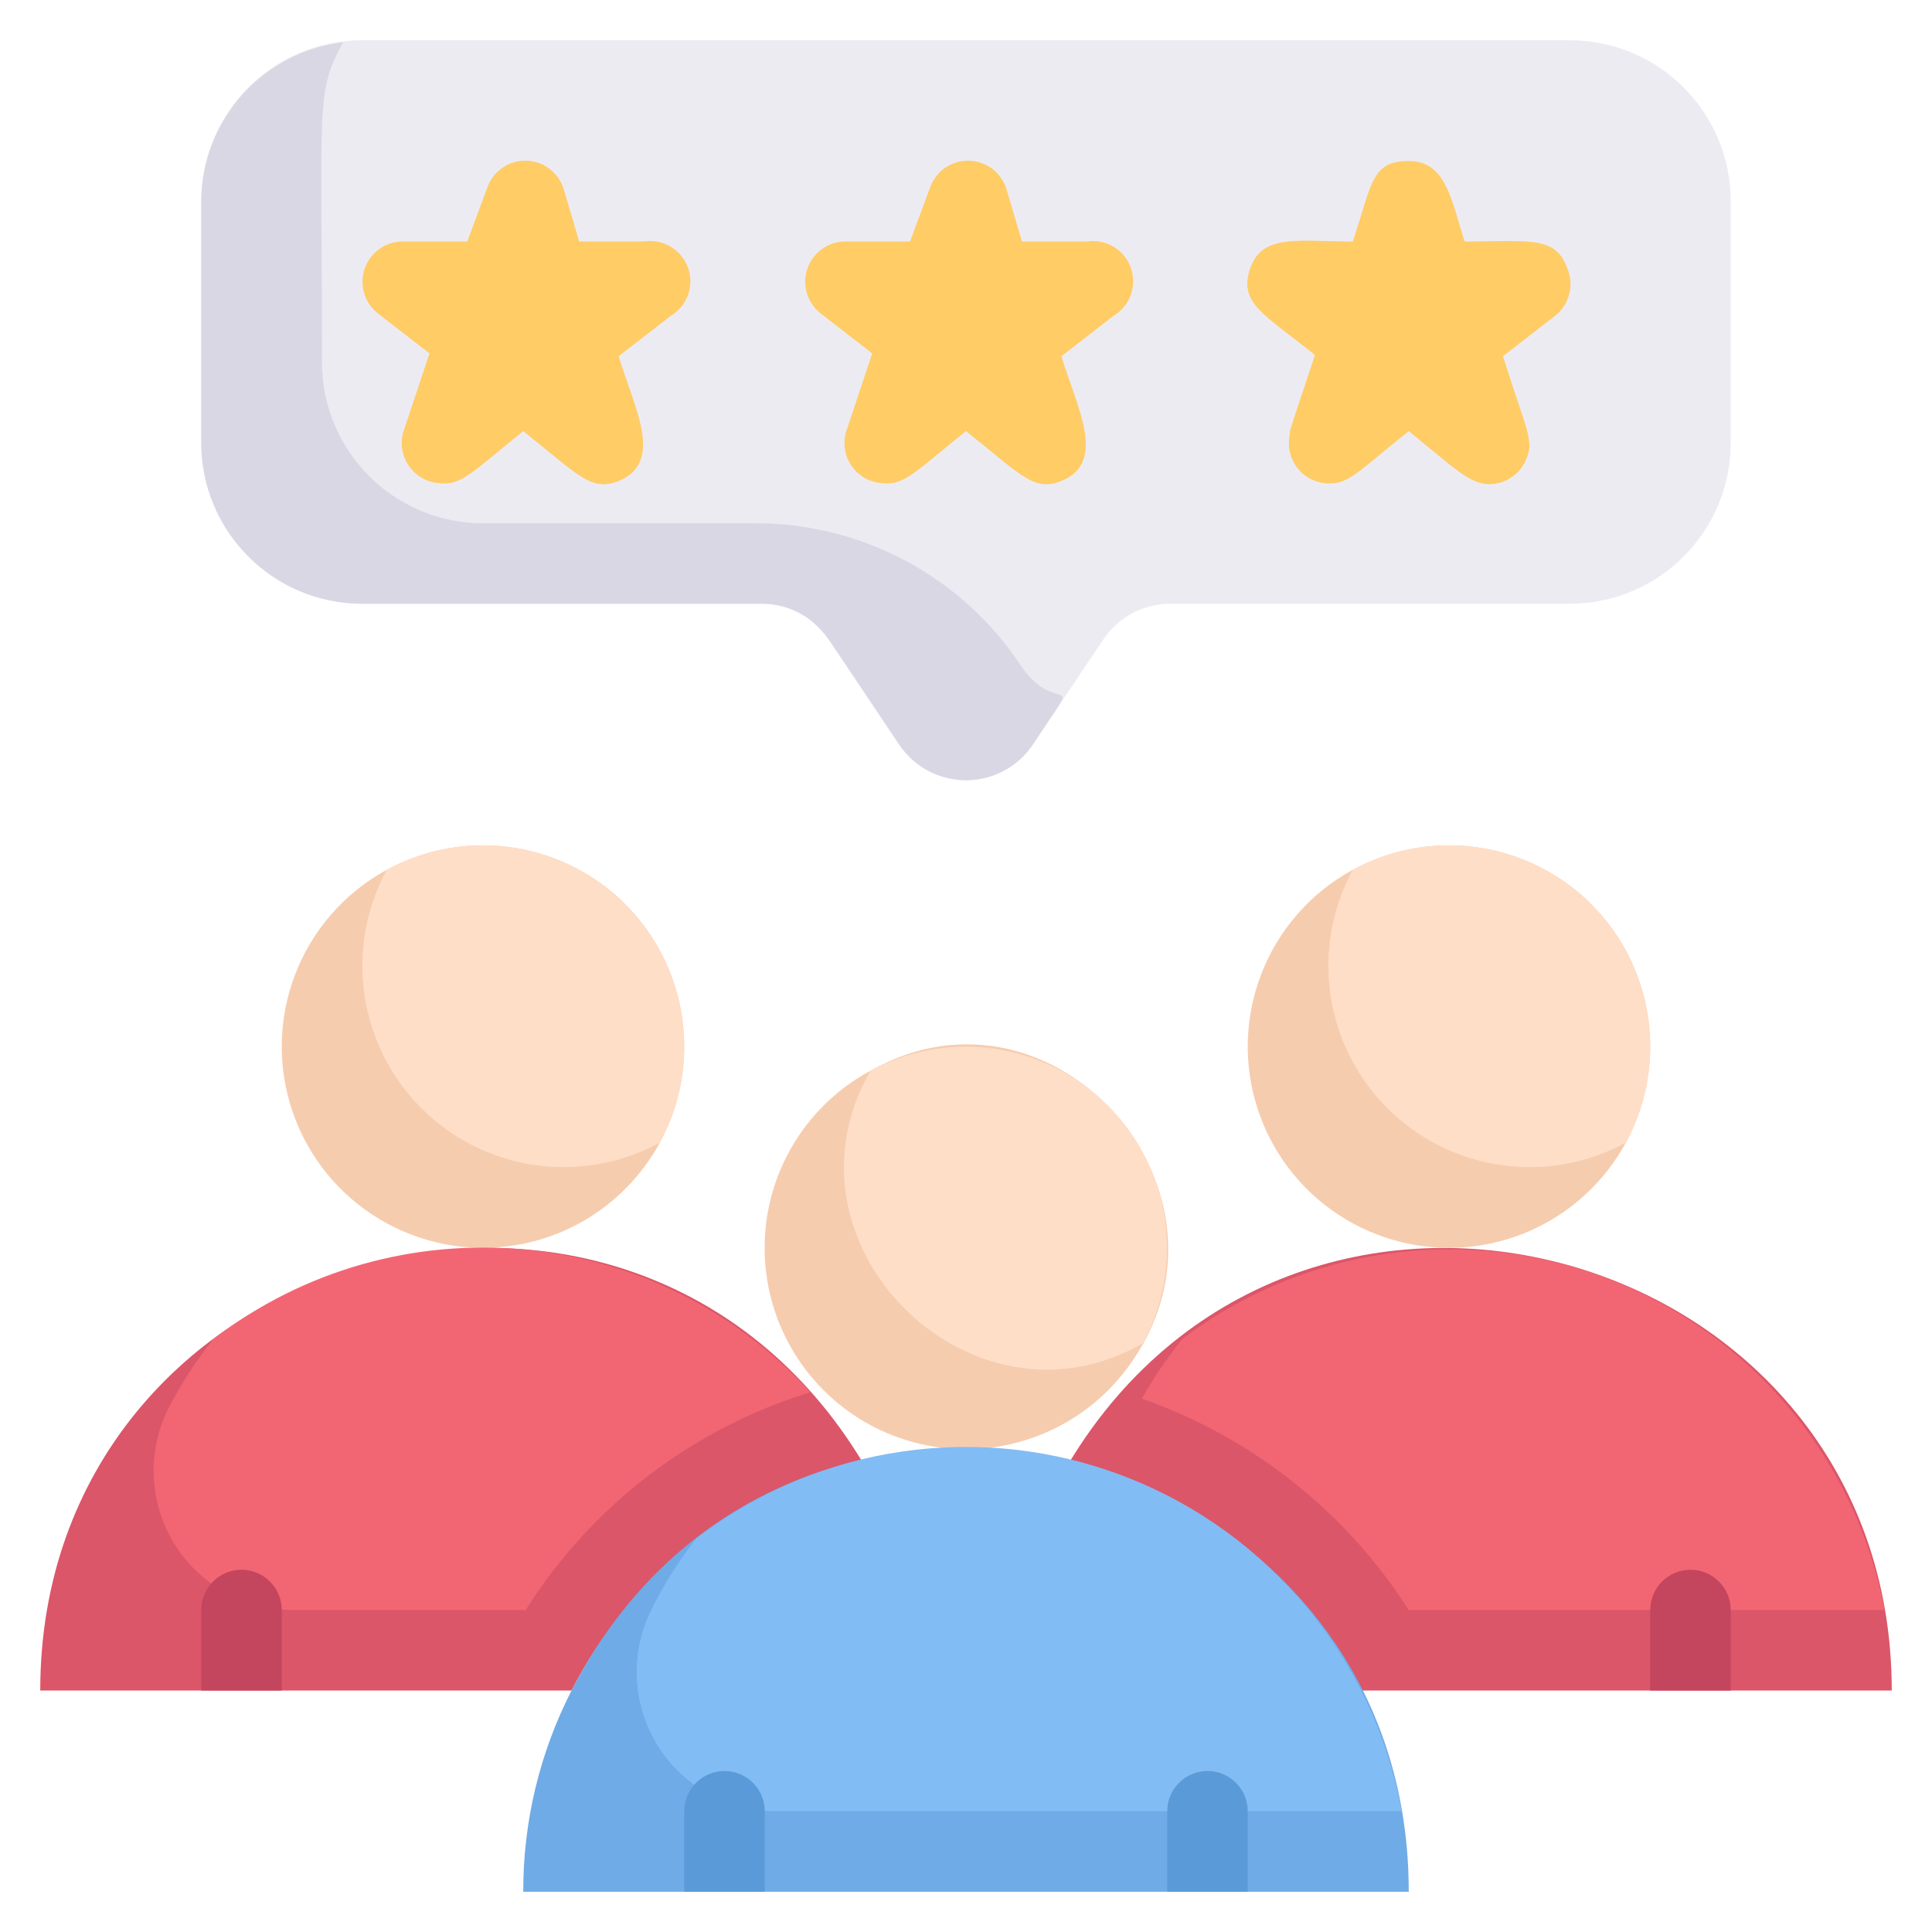
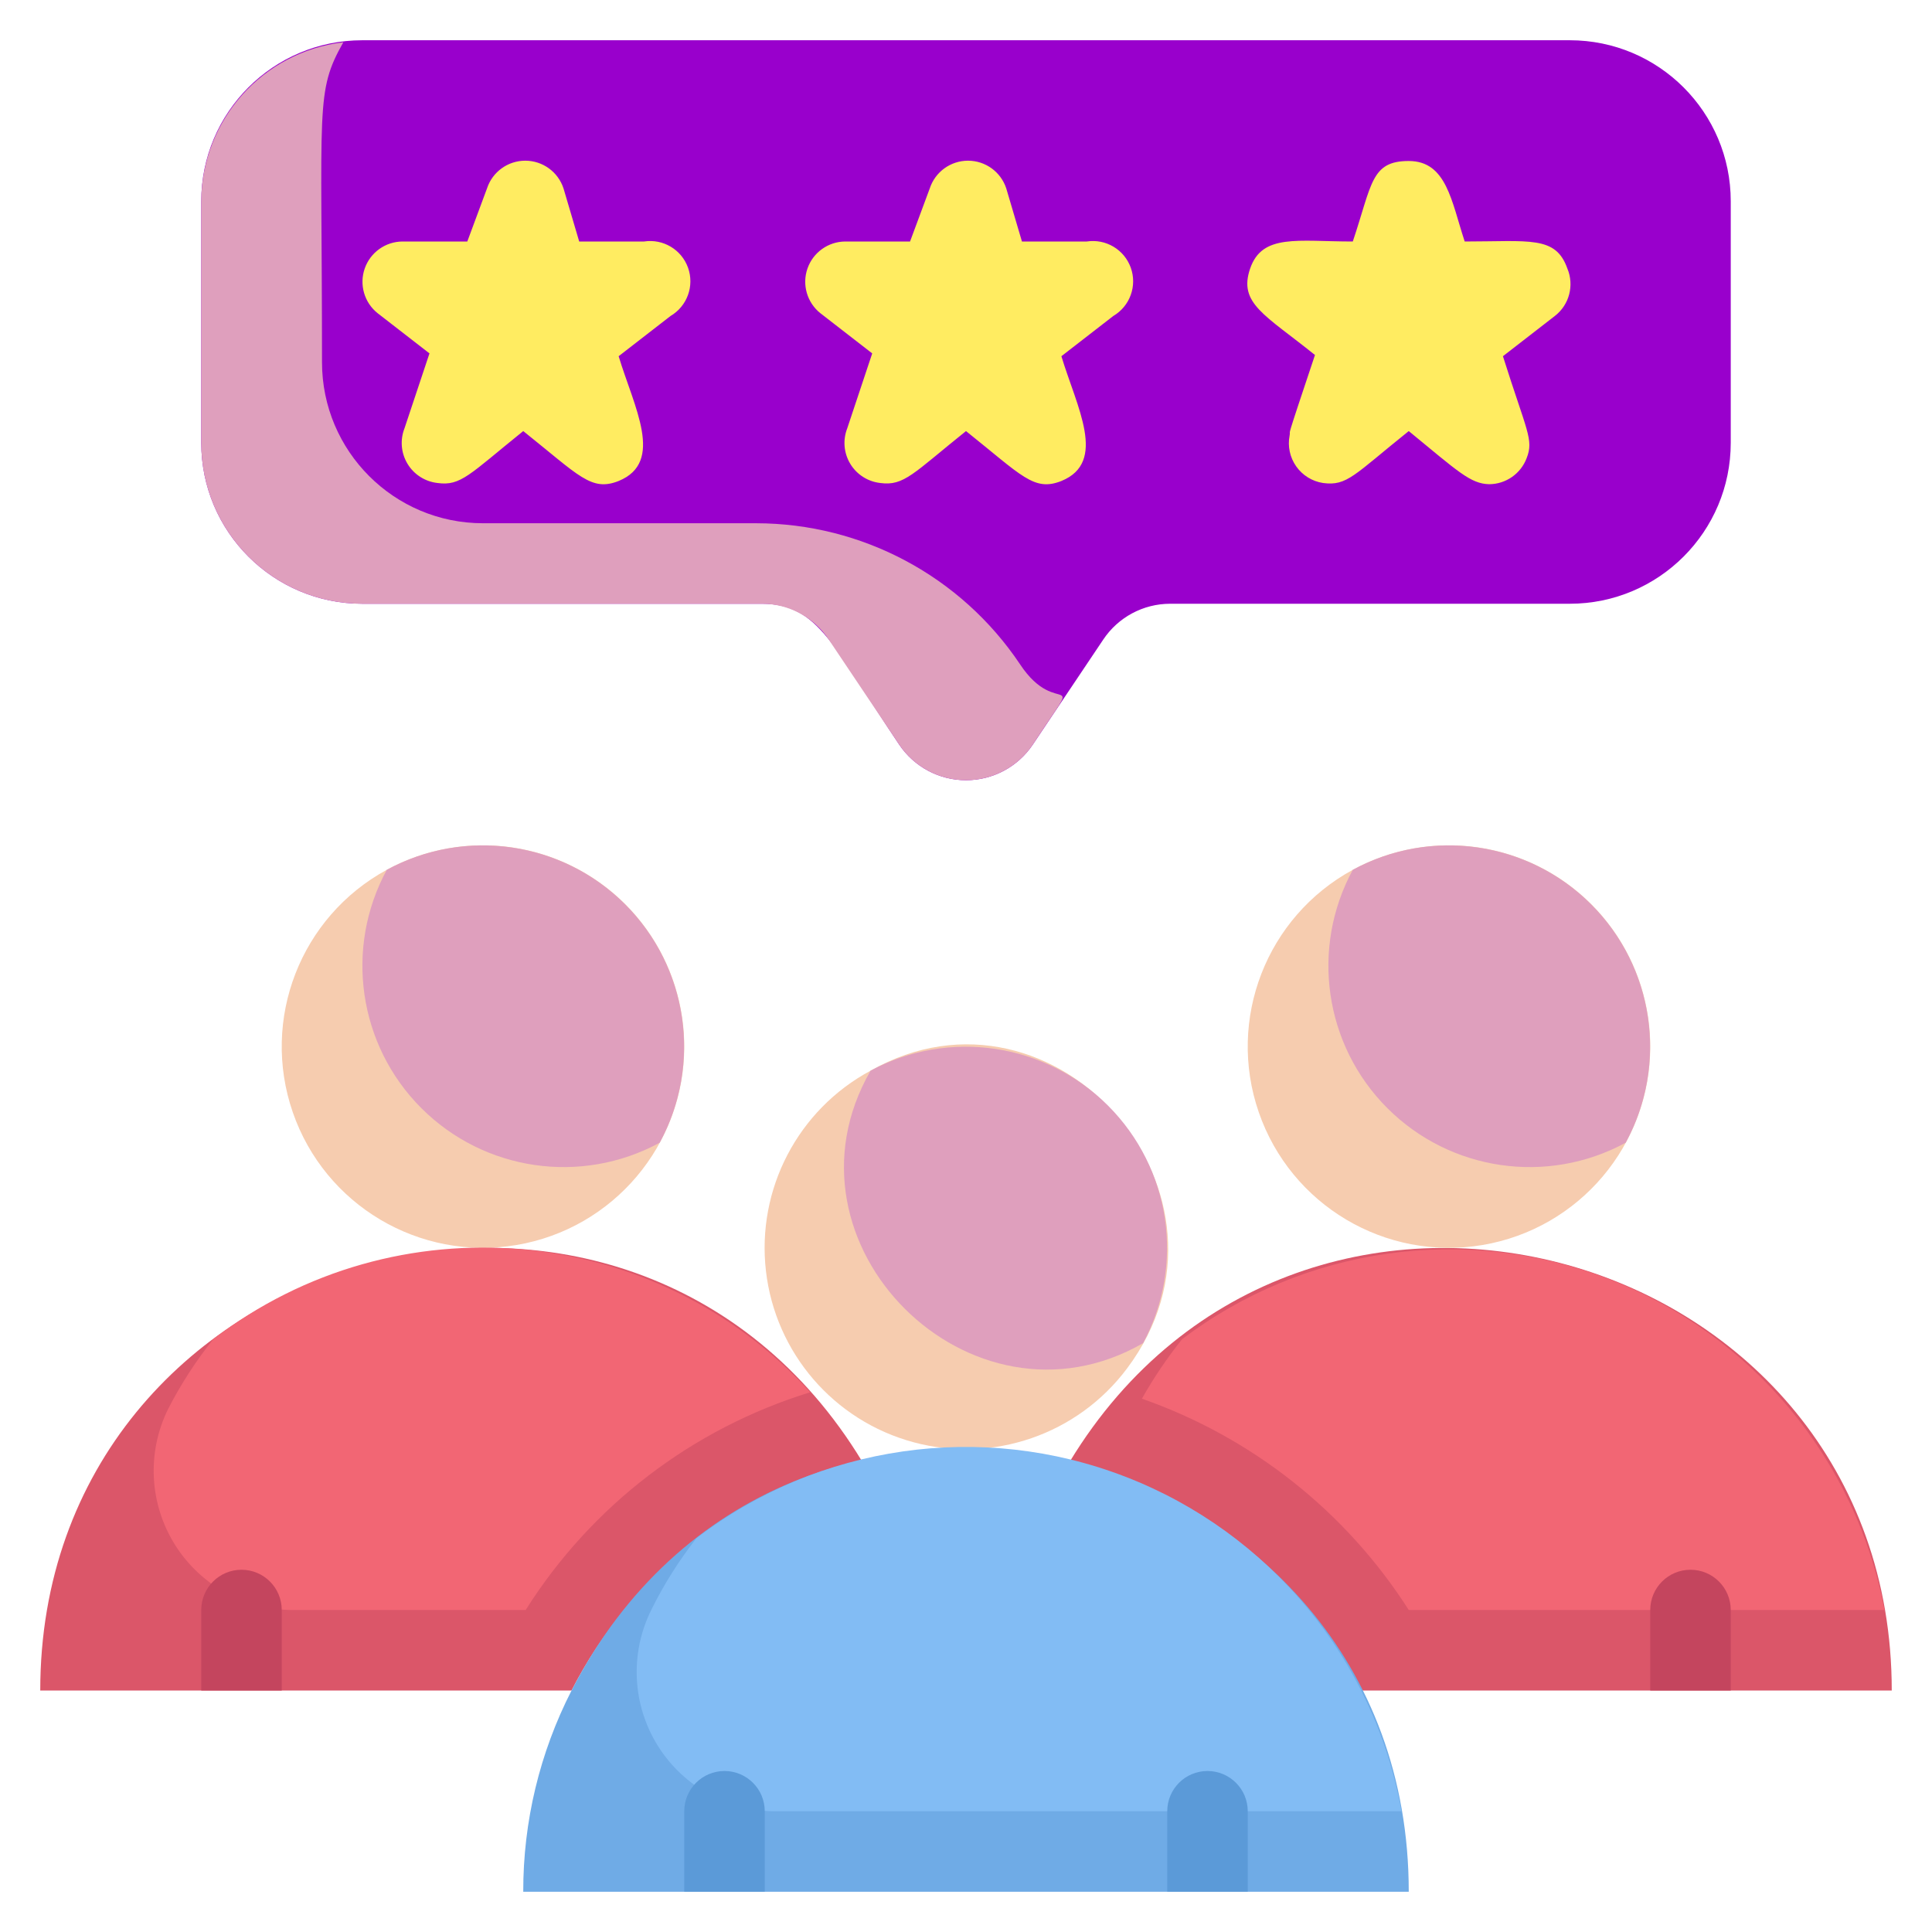
<svg xmlns="http://www.w3.org/2000/svg" viewBox="0 0 48 48">
  <defs>
-     <style>.cls-1{fill:#f6ccaf}.cls-2{fill:#ffdec7}.cls-3{fill:#db5669}.cls-4{fill:#f26674}.cls-9{fill:#fc6}.cls-10{fill:#5b9ad8}.cls-11{fill:#c4455e}</style>
+     <style>.cls-1{fill:#f6ccaf}.cls-2{fill:#df9fbd}.cls-3{fill:#db5669}.cls-4{fill:#f26674}.cls-9{fill:#ffec61}.cls-10{fill:#5b9ad8}.cls-11{fill:#c4455e}</style>
  </defs>
  <g id="feedback_from_customer" data-name="feedback from customer">
    <path class="cls-1" d="M28 34a5 5 0 1 1-6.37-7.4C26.22 24 31.22 29.71 28 34z" />
    <path class="cls-2" d="M28.4 33.37c-4.27 2.46-9.25-2.47-6.77-6.77a5 5 0 0 1 6.77 6.77z" />
    <path class="cls-3" d="M21.42 36.31A11 11 0 0 0 14.2 42H1c0-11.09 14.65-15.2 20.42-5.69z" />
    <path class="cls-1" d="M17 26a5 5 0 1 1-7.39-4.39A5 5 0 0 1 17 26z" />
    <path class="cls-2" d="M16.39 28.39a5 5 0 0 1-6.78-6.78 5 5 0 0 1 6.78 6.78z" />
    <path class="cls-3" d="M47 42H33.8a11 11 0 0 0-7.22-5.69C32.35 26.81 47 30.9 47 42z" />
    <path class="cls-4" d="M20.13 34.59A12.81 12.81 0 0 0 13.06 40H7.34a3.46 3.46 0 0 1-3.16-5 10.3 10.3 0 0 1 1.12-1.73 11 11 0 0 1 14.83 1.32zM46.82 40H35a12.93 12.93 0 0 0-6.63-5.25 11.08 11.08 0 0 1 1-1.48A11 11 0 0 1 46.82 40z" />
    <path class="cls-1" d="M41 26a5 5 0 1 1-7.39-4.39A5 5 0 0 1 41 26z" />
    <path class="cls-2" d="M40.39 28.39a5 5 0 0 1-6.78-6.78 5 5 0 0 1 6.78 6.78z" />
    <path d="M35 47H13a10.92 10.92 0 0 1 1.2-5C19.49 31.7 35 35.53 35 47z" style="fill:#6fabe6" />
    <path d="M34.82 45H19.34a3.46 3.46 0 0 1-3.16-5 10.18 10.18 0 0 1 1.12-1.78A11 11 0 0 1 34.82 45z" style="fill:#82bcf4" />
-     <path d="M43 5v6a4 4 0 0 1-4 4h-9.93a2 2 0 0 0-1.66.89l-1.75 2.61a2 2 0 0 1-3.32 0c-1.64-2.44-2-3.5-3.41-3.5H9a4 4 0 0 1-4-4V5a4 4 0 0 1 4-4h30a4 4 0 0 1 4 4z" style="fill:#edebf2" />
-     <path d="M25.34 16.5a7.9 7.9 0 0 0-6.55-3.5H12a4 4 0 0 1-4-4c0-6.41-.17-6.71.53-7.95A4 4 0 0 0 5 5v6a4 4 0 0 0 4 4h9.93a2 2 0 0 1 1.66.89l1.75 2.61a2 2 0 0 0 3.32 0c1.34-2.05.63-.56-.32-2z" style="fill:#dad7e5" />
+     <path d="M43 5v6a4 4 0 0 1-4 4h-9.93a2 2 0 0 0-1.66.89l-1.75 2.61a2 2 0 0 1-3.32 0c-1.64-2.44-2-3.5-3.41-3.5H9a4 4 0 0 1-4-4V5a4 4 0 0 1 4-4h30a4 4 0 0 1 4 4z" style="fill:#9900cc" />
+     <path d="M25.34 16.5a7.9 7.9 0 0 0-6.55-3.5H12a4 4 0 0 1-4-4c0-6.41-.17-6.71.53-7.95A4 4 0 0 0 5 5v6a4 4 0 0 0 4 4h9.93a2 2 0 0 1 1.66.89l1.75 2.61a2 2 0 0 0 3.32 0c1.34-2.05.63-.56-.32-2z" style="fill:#df9fbd" />
    <path class="cls-9" d="M27 6h-1.61L25 4.68a1 1 0 0 0-1.9 0L22.61 6H21a1 1 0 0 0-.62 1.78l1.29 1-.62 1.86a1 1 0 0 0 .82 1.36c.59.08.82-.24 2.13-1.29 1.39 1.11 1.69 1.51 2.37 1.24 1.15-.47.38-1.84 0-3.1l1.29-1A1 1 0 0 0 27 6zM16 6h-1.61L14 4.68a1 1 0 0 0-1.9 0L11.61 6H10a1 1 0 0 0-.62 1.78l1.29 1-.62 1.86a1 1 0 0 0 .82 1.36c.58.08.79-.21 2.13-1.29 1.39 1.11 1.69 1.51 2.37 1.24 1.15-.47.38-1.84 0-3.1l1.29-1A1 1 0 0 0 16 6zM38.94 6.67C38.65 5.85 38 6 36.39 6c-.33-1-.45-2-1.39-2s-.91.57-1.39 2c-1.37 0-2.25-.2-2.55.67s.37 1.15 1.61 2.15c-.79 2.36-.59 1.79-.63 2a1 1 0 0 0 .83 1.18c.6.08.77-.2 2.13-1.29 1.22 1 1.53 1.31 2 1.32a1 1 0 0 0 .93-.65c.18-.46 0-.66-.59-2.53l1.29-1a1 1 0 0 0 .31-1.18z" />
    <path class="cls-10" d="M31 45v2h-2v-2a1 1 0 0 1 2 0zM19 45v2h-2v-2a1 1 0 0 1 2 0z" />
    <path class="cls-11" d="M7 40v2H5v-2a1 1 0 0 1 2 0zM43 40v2h-2v-2a1 1 0 0 1 2 0z" />
  </g>
</svg>
